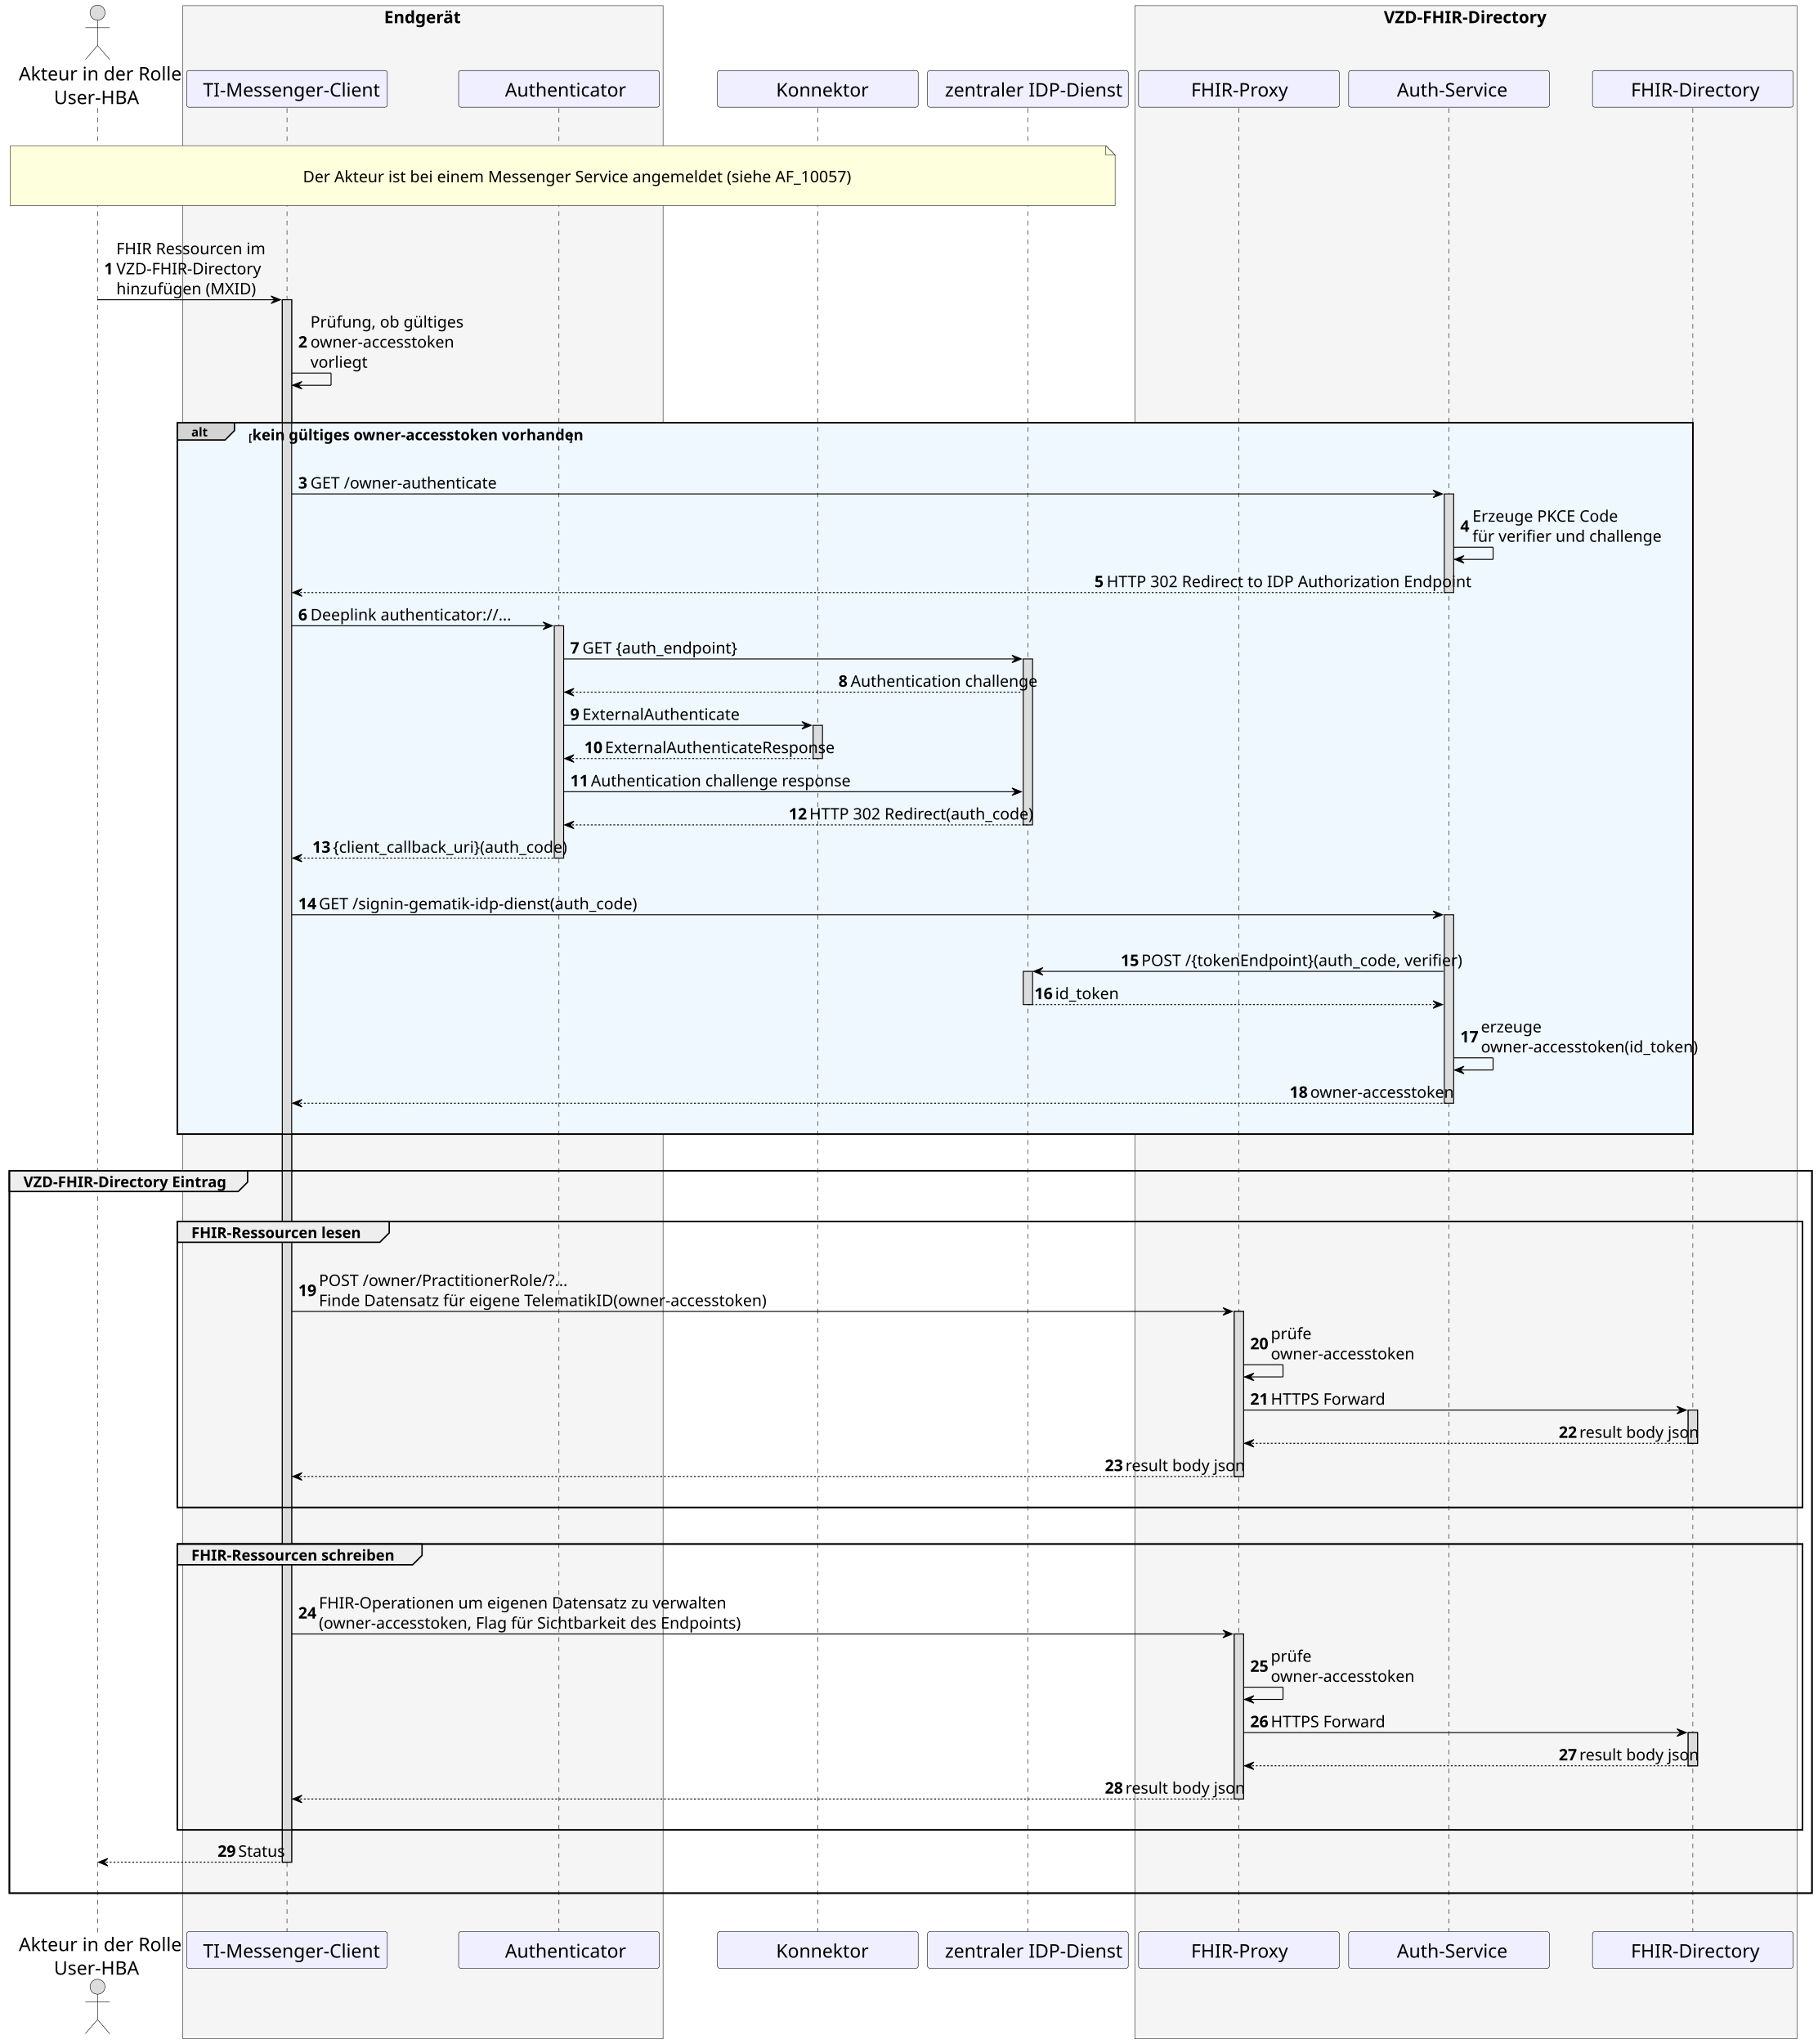
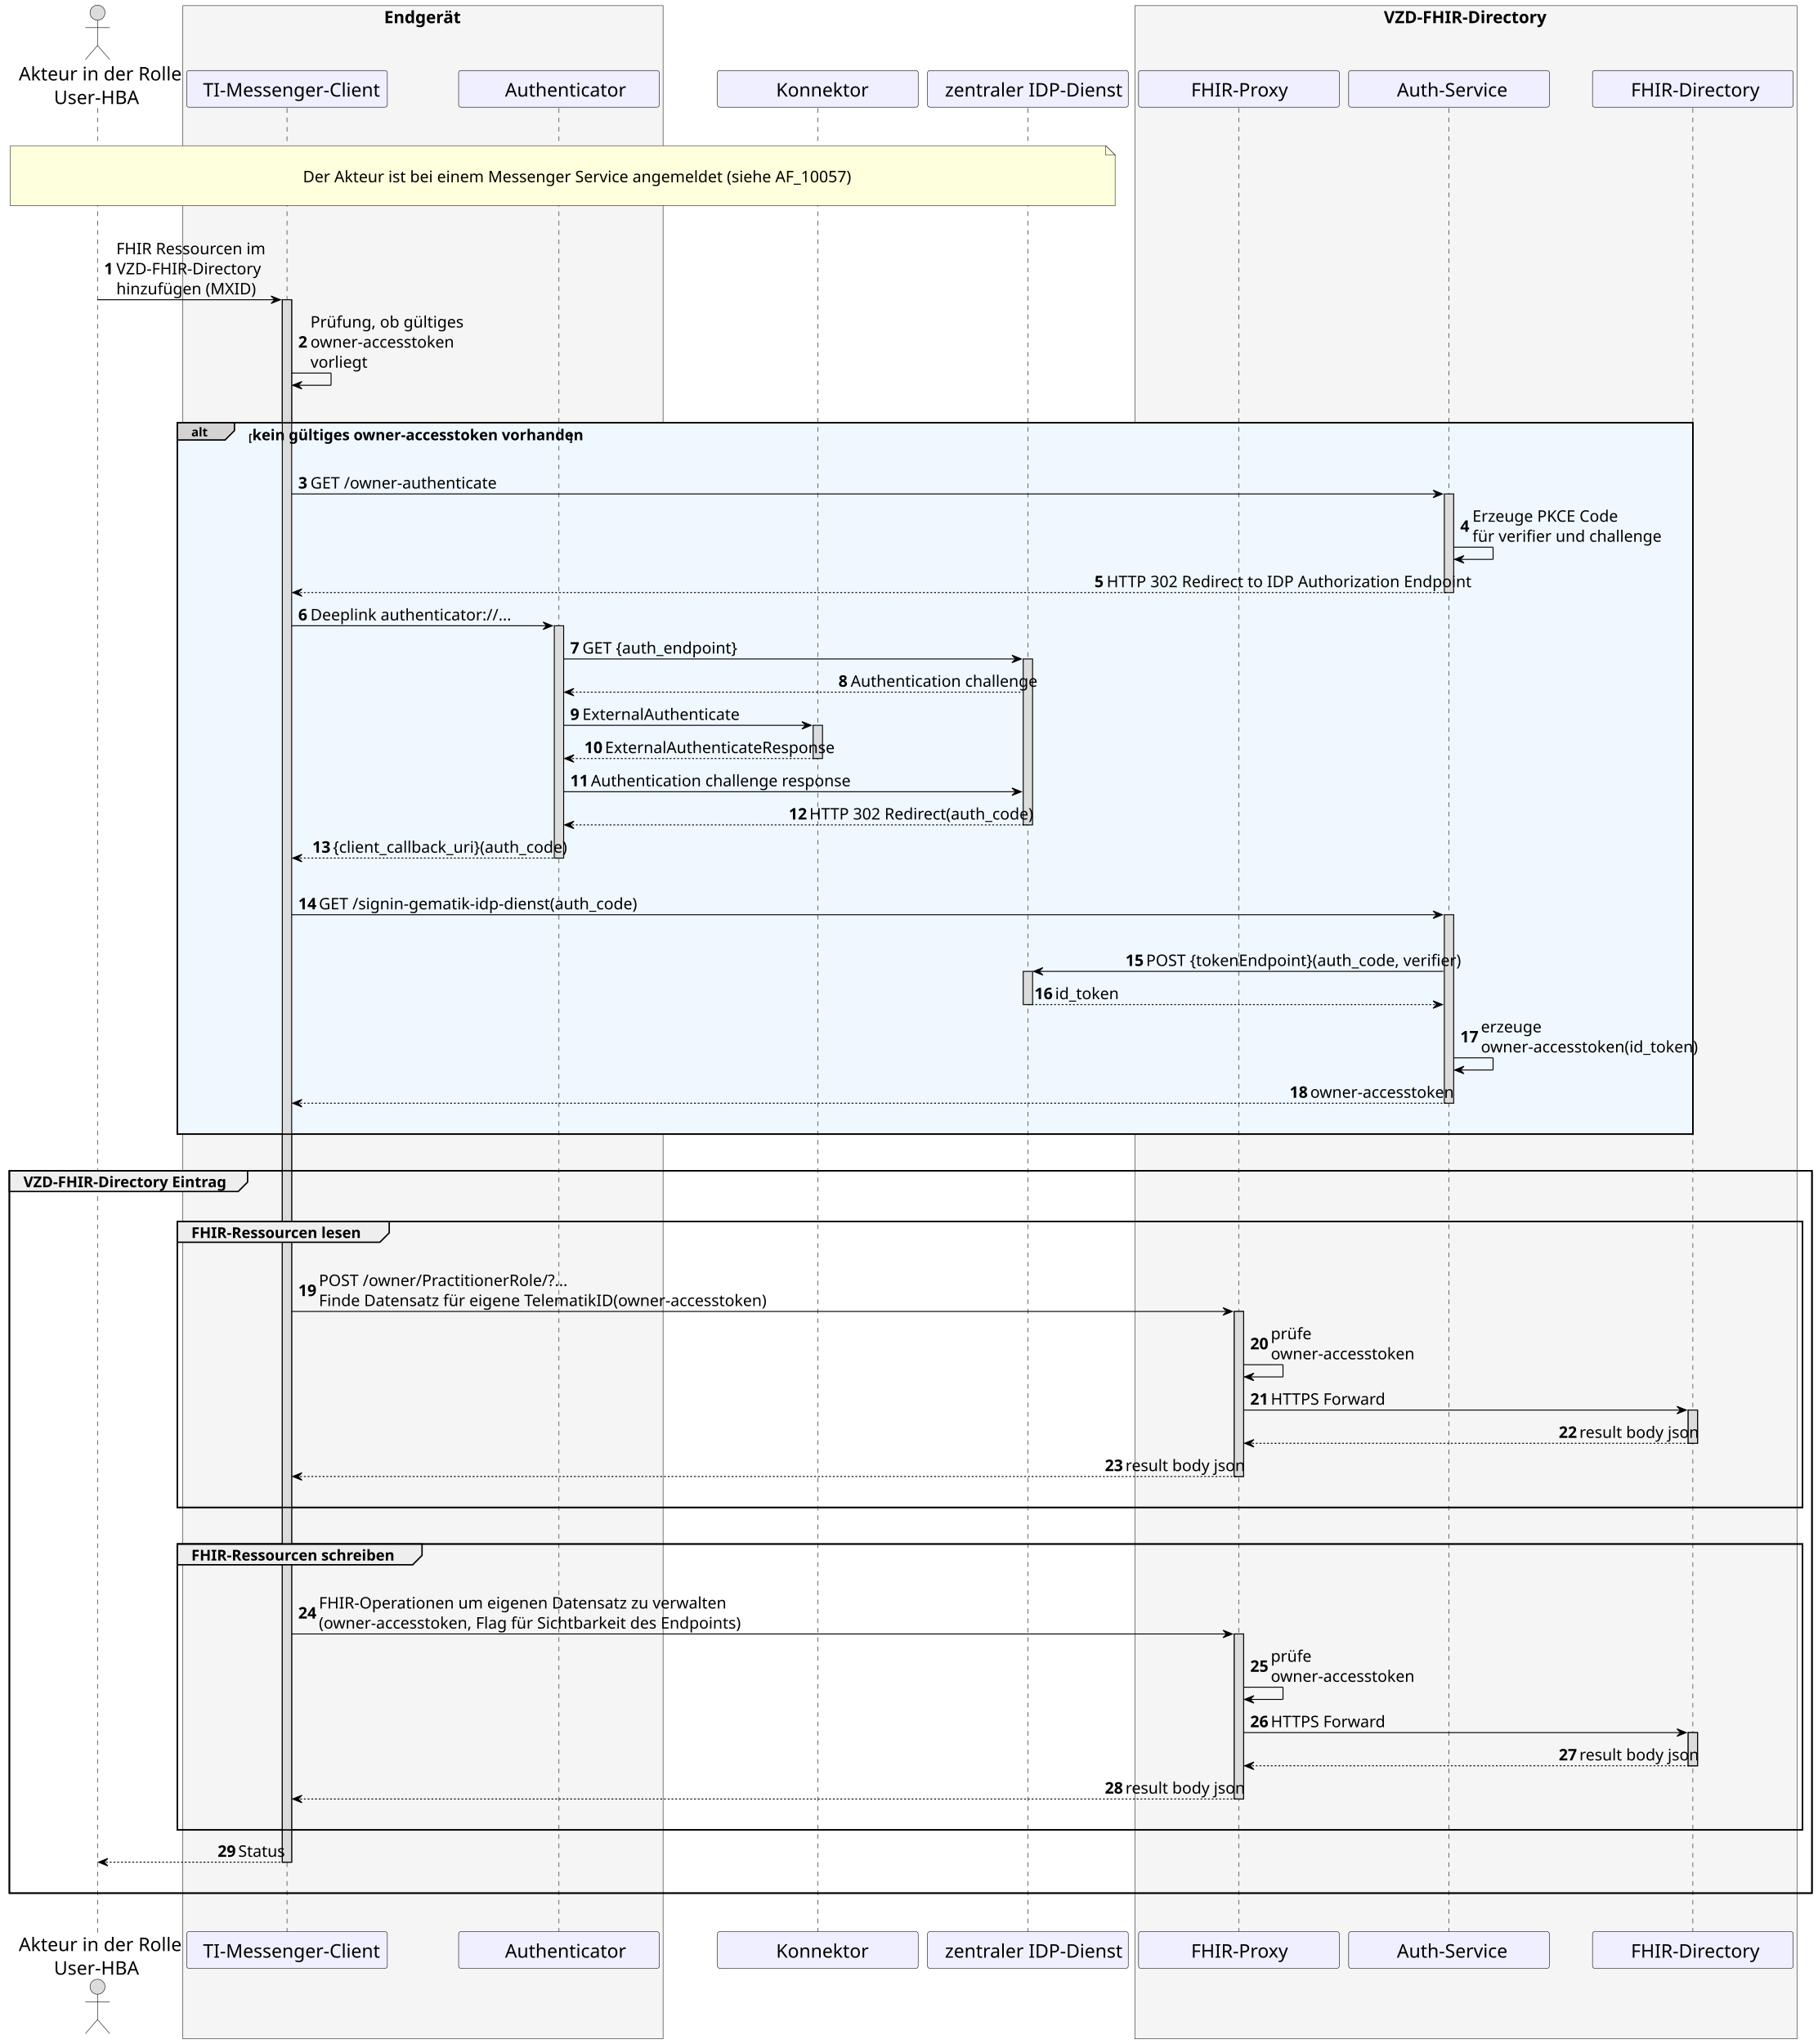
<svg xmlns="http://www.w3.org/2000/svg" contentStyleType="text/css" height="2179px" preserveAspectRatio="none" style="width:1938px;height:2179px;background:#FFFFFF;" version="1.1" viewBox="0 0 1938 2179" width="1938px" zoomAndPan="magnify">
  <defs />
  <g>
    <rect fill="#F5F5F5" height="2167.492" style="stroke:#181818;stroke-width:0.5;" width="512" x="195" y="6" />
    <text fill="#000000" font-family="sans-serif" font-size="18" font-weight="bold" lengthAdjust="spacing" textLength="79" x="409.5" y="24.686">Endgerät</text>
    <text fill="#000000" font-family="sans-serif" font-size="13" font-weight="bold" lengthAdjust="spacing" textLength="4" x="488.5" y="25.784"> </text>
    <rect fill="#F5F5F5" height="2167.492" style="stroke:#181818;stroke-width:0.5;" width="706" x="1210" y="6" />
    <text fill="#000000" font-family="sans-serif" font-size="18" font-weight="bold" lengthAdjust="spacing" textLength="171" x="1475.5" y="24.686">VZD-FHIR-Directory</text>
    <text fill="#000000" font-family="sans-serif" font-size="13" font-weight="bold" lengthAdjust="spacing" textLength="4" x="1646.5" y="25.784"> </text>
    <rect fill="#DCDCDC" height="1665.633" style="stroke:#000000;stroke-width:1.0;" width="10" x="301" y="319.547" />
    <rect fill="#DCDCDC" height="247.68" style="stroke:#000000;stroke-width:1.0;" width="10" x="591" y="667.086" />
    <rect fill="#DCDCDC" height="35.383" style="stroke:#000000;stroke-width:1.0;" width="10" x="867" y="773.234" />
    <rect fill="#DCDCDC" height="176.914" style="stroke:#000000;stroke-width:1.0;" width="10" x="1091" y="702.469" />
    <rect fill="#DCDCDC" height="35.383" style="stroke:#000000;stroke-width:1.0;" width="10" x="1091" y="1035.531" />
    <rect fill="#DCDCDC" height="175.914" style="stroke:#000000;stroke-width:1.0;" width="10" x="1316" y="1398.078" />
    <rect fill="#DCDCDC" height="175.914" style="stroke:#000000;stroke-width:1.0;" width="10" x="1316" y="1741.883" />
    <rect fill="#DCDCDC" height="105.148" style="stroke:#000000;stroke-width:1.0;" width="10" x="1540" y="526.555" />
    <rect fill="#DCDCDC" height="200.914" style="stroke:#000000;stroke-width:1.0;" width="10" x="1540" y="975.148" />
    <rect fill="#DCDCDC" height="35.383" style="stroke:#000000;stroke-width:1.0;" width="10" x="1800" y="1503.227" />
    <rect fill="#DCDCDC" height="35.383" style="stroke:#000000;stroke-width:1.0;" width="10" x="1800" y="1847.031" />
    <rect fill="#F0F8FF" height="758.367" style="stroke:#000000;stroke-width:1.5;" width="1616" x="189" y="450.695" />
    <rect fill="none" height="770.117" style="stroke:#000000;stroke-width:1.5;" width="1922" x="10" y="1248.062" />
    <rect fill="none" height="304.805" style="stroke:#000000;stroke-width:1.5;" width="1733" x="189" y="1302.188" />
    <rect fill="none" height="304.805" style="stroke:#000000;stroke-width:1.5;" width="1733" x="189" y="1645.992" />
    <line style="stroke:#000000;stroke-width:0.5;stroke-dasharray:5.0,5.0;" x1="104" x2="104" y1="115.312" y2="2060.18" />
    <line style="stroke:#000000;stroke-width:0.5;stroke-dasharray:5.0,5.0;" x1="306" x2="306" y1="115.312" y2="2060.18" />
    <line style="stroke:#000000;stroke-width:0.5;stroke-dasharray:5.0,5.0;" x1="596" x2="596" y1="115.312" y2="2060.18" />
    <line style="stroke:#000000;stroke-width:0.5;stroke-dasharray:5.0,5.0;" x1="872" x2="872" y1="115.312" y2="2060.18" />
    <line style="stroke:#000000;stroke-width:0.5;stroke-dasharray:5.0,5.0;" x1="1096" x2="1096" y1="115.312" y2="2060.18" />
    <line style="stroke:#000000;stroke-width:0.5;stroke-dasharray:5.0,5.0;" x1="1321" x2="1321" y1="115.312" y2="2060.18" />
    <line style="stroke:#000000;stroke-width:0.5;stroke-dasharray:5.0,5.0;" x1="1545" x2="1545" y1="115.312" y2="2060.18" />
    <line style="stroke:#000000;stroke-width:0.5;stroke-dasharray:5.0,5.0;" x1="1805" x2="1805" y1="115.312" y2="2060.18" />
    <text fill="#000000" font-family="sans-serif" font-size="20" lengthAdjust="spacing" textLength="162" x="20" y="85.762">Akteur in der Rolle</text>
    <text fill="#000000" font-family="sans-serif" font-size="20" lengthAdjust="spacing" textLength="87" x="57.5" y="110.918">User-HBA</text>
    <ellipse cx="104" cy="13.5" fill="#DCDCDC" rx="8" ry="8" style="stroke:#000000;stroke-width:0.5;" />
    <path d="M104,21.5 L104,48.5 M91,29.5 L117,29.5 M104,48.5 L91,63.5 M104,48.5 L117,63.5 " fill="none" style="stroke:#000000;stroke-width:0.5;" />
    <text fill="#000000" font-family="sans-serif" font-size="20" lengthAdjust="spacing" textLength="162" x="20" y="2079.941">Akteur in der Rolle</text>
    <text fill="#000000" font-family="sans-serif" font-size="20" lengthAdjust="spacing" textLength="87" x="57.5" y="2105.098">User-HBA</text>
    <ellipse cx="104" cy="2117.992" fill="#DCDCDC" rx="8" ry="8" style="stroke:#000000;stroke-width:0.5;" />
    <path d="M104,2125.992 L104,2152.992 M91,2133.992 L117,2133.992 M104,2152.992 L91,2167.992 M104,2152.992 L117,2167.992 " fill="none" style="stroke:#000000;stroke-width:0.5;" />
    <rect fill="#EFEFFF" height="39.156" rx="2.5" ry="2.5" style="stroke:#000000;stroke-width:0.5;" width="214" x="199" y="75.156" />
    <text fill="#000000" font-family="sans-serif" font-size="20" lengthAdjust="spacing" textLength="179" x="216.5" y="102.918">TI-Messenger-Client</text>
    <rect fill="#EFEFFF" height="39.156" rx="2.5" ry="2.5" style="stroke:#000000;stroke-width:0.5;" width="214" x="199" y="2059.18" />
    <text fill="#000000" font-family="sans-serif" font-size="20" lengthAdjust="spacing" textLength="179" x="216.5" y="2086.941">TI-Messenger-Client</text>
    <rect fill="#EFEFFF" height="39.156" rx="2.5" ry="2.5" style="stroke:#000000;stroke-width:0.5;" width="214" x="489" y="75.156" />
    <text fill="#000000" font-family="sans-serif" font-size="20" lengthAdjust="spacing" textLength="115" x="538.5" y="102.918">Authenticator</text>
    <rect fill="#EFEFFF" height="39.156" rx="2.5" ry="2.5" style="stroke:#000000;stroke-width:0.5;" width="214" x="489" y="2059.18" />
    <text fill="#000000" font-family="sans-serif" font-size="20" lengthAdjust="spacing" textLength="115" x="538.5" y="2086.941">Authenticator</text>
    <rect fill="#EFEFFF" height="39.156" rx="2.5" ry="2.5" style="stroke:#000000;stroke-width:0.5;" width="214" x="765" y="75.156" />
    <text fill="#000000" font-family="sans-serif" font-size="20" lengthAdjust="spacing" textLength="89" x="827.5" y="102.918">Konnektor</text>
    <rect fill="#EFEFFF" height="39.156" rx="2.5" ry="2.5" style="stroke:#000000;stroke-width:0.5;" width="214" x="765" y="2059.18" />
    <text fill="#000000" font-family="sans-serif" font-size="20" lengthAdjust="spacing" textLength="89" x="827.5" y="2086.941">Konnektor</text>
    <rect fill="#EFEFFF" height="39.156" rx="2.5" ry="2.5" style="stroke:#000000;stroke-width:0.5;" width="214" x="989" y="75.156" />
    <text fill="#000000" font-family="sans-serif" font-size="20" lengthAdjust="spacing" textLength="177" x="1007.5" y="102.918">zentraler IDP-Dienst</text>
    <rect fill="#EFEFFF" height="39.156" rx="2.5" ry="2.5" style="stroke:#000000;stroke-width:0.5;" width="214" x="989" y="2059.18" />
    <text fill="#000000" font-family="sans-serif" font-size="20" lengthAdjust="spacing" textLength="177" x="1007.5" y="2086.941">zentraler IDP-Dienst</text>
    <rect fill="#EFEFFF" height="39.156" rx="2.5" ry="2.5" style="stroke:#000000;stroke-width:0.5;" width="214" x="1214" y="75.156" />
    <text fill="#000000" font-family="sans-serif" font-size="20" lengthAdjust="spacing" textLength="102" x="1270" y="102.918">FHIR-Proxy</text>
    <rect fill="#EFEFFF" height="39.156" rx="2.5" ry="2.5" style="stroke:#000000;stroke-width:0.5;" width="214" x="1214" y="2059.18" />
    <text fill="#000000" font-family="sans-serif" font-size="20" lengthAdjust="spacing" textLength="102" x="1270" y="2086.941">FHIR-Proxy</text>
    <rect fill="#EFEFFF" height="39.156" rx="2.5" ry="2.5" style="stroke:#000000;stroke-width:0.5;" width="214" x="1438" y="75.156" />
    <text fill="#000000" font-family="sans-serif" font-size="20" lengthAdjust="spacing" textLength="111" x="1489.5" y="102.918">Auth-Service</text>
    <rect fill="#EFEFFF" height="39.156" rx="2.5" ry="2.5" style="stroke:#000000;stroke-width:0.5;" width="214" x="1438" y="2059.18" />
    <text fill="#000000" font-family="sans-serif" font-size="20" lengthAdjust="spacing" textLength="111" x="1489.5" y="2086.941">Auth-Service</text>
    <rect fill="#EFEFFF" height="39.156" rx="2.5" ry="2.5" style="stroke:#000000;stroke-width:0.5;" width="214" x="1698" y="75.156" />
    <text fill="#000000" font-family="sans-serif" font-size="20" lengthAdjust="spacing" textLength="132" x="1739" y="102.918">FHIR-Directory</text>
    <rect fill="#EFEFFF" height="39.156" rx="2.5" ry="2.5" style="stroke:#000000;stroke-width:0.5;" width="214" x="1698" y="2059.18" />
    <text fill="#000000" font-family="sans-serif" font-size="20" lengthAdjust="spacing" textLength="132" x="1739" y="2086.941">FHIR-Directory</text>
    <rect fill="#DCDCDC" height="1665.633" style="stroke:#000000;stroke-width:1.0;" width="10" x="301" y="319.547" />
    <rect fill="#DCDCDC" height="247.68" style="stroke:#000000;stroke-width:1.0;" width="10" x="591" y="667.086" />
    <rect fill="#DCDCDC" height="35.383" style="stroke:#000000;stroke-width:1.0;" width="10" x="867" y="773.234" />
    <rect fill="#DCDCDC" height="176.914" style="stroke:#000000;stroke-width:1.0;" width="10" x="1091" y="702.469" />
    <rect fill="#DCDCDC" height="35.383" style="stroke:#000000;stroke-width:1.0;" width="10" x="1091" y="1035.531" />
    <rect fill="#DCDCDC" height="175.914" style="stroke:#000000;stroke-width:1.0;" width="10" x="1316" y="1398.078" />
    <rect fill="#DCDCDC" height="175.914" style="stroke:#000000;stroke-width:1.0;" width="10" x="1316" y="1741.883" />
    <rect fill="#DCDCDC" height="105.148" style="stroke:#000000;stroke-width:1.0;" width="10" x="1540" y="526.555" />
    <rect fill="#DCDCDC" height="200.914" style="stroke:#000000;stroke-width:1.0;" width="10" x="1540" y="975.148" />
    <rect fill="#DCDCDC" height="35.383" style="stroke:#000000;stroke-width:1.0;" width="10" x="1800" y="1503.227" />
    <rect fill="#DCDCDC" height="35.383" style="stroke:#000000;stroke-width:1.0;" width="10" x="1800" y="1847.031" />
    <path d="M11,155.312 L11,219.312 L1189,219.312 L1189,165.312 L1179,155.312 L11,155.312 " fill="#FEFFDD" style="stroke:#181818;stroke-width:0.5;" />
    <path d="M1179,155.312 L1179,165.312 L1189,165.312 L1179,155.312 " fill="#FEFFDD" style="stroke:#181818;stroke-width:0.5;" />
    <text fill="#000000" font-family="sans-serif" font-size="13" lengthAdjust="spacing" textLength="4" x="323" y="173.808"> </text>
    <text fill="#000000" font-family="sans-serif" font-size="17" lengthAdjust="spacing" textLength="545" x="323" y="194.311">Der Akteur ist bei einem Messenger Service angemeldet (siehe AF_10057)</text>
    <text fill="#000000" font-family="sans-serif" font-size="13" lengthAdjust="spacing" textLength="4" x="323" y="211.542"> </text>
    <polygon fill="#000000" points="289,315.547,299,319.547,289,323.547,293,319.547" style="stroke:#000000;stroke-width:1.0;" />
    <line style="stroke:#000000;stroke-width:1.0;" x1="104" x2="295" y1="319.547" y2="319.547" />
    <text fill="#000000" font-family="sans-serif" font-size="17" font-weight="bold" lengthAdjust="spacing" textLength="9" x="111" y="292.429">1</text>
    <text fill="#000000" font-family="sans-serif" font-size="17" lengthAdjust="spacing" textLength="151" x="124" y="271.046">FHIR Ressourcen im</text>
    <text fill="#000000" font-family="sans-serif" font-size="17" lengthAdjust="spacing" textLength="149" x="124" y="292.429">VZD-FHIR-Directory</text>
    <text fill="#000000" font-family="sans-serif" font-size="17" lengthAdjust="spacing" textLength="138" x="124" y="313.812">hinzufügen (MXID)</text>
    <line style="stroke:#000000;stroke-width:1.0;" x1="311" x2="353" y1="397.695" y2="397.695" />
    <line style="stroke:#000000;stroke-width:1.0;" x1="353" x2="353" y1="397.695" y2="410.695" />
    <line style="stroke:#000000;stroke-width:1.0;" x1="312" x2="353" y1="410.695" y2="410.695" />
    <polygon fill="#000000" points="322,406.695,312,410.695,322,414.695,318,410.695" style="stroke:#000000;stroke-width:1.0;" />
    <text fill="#000000" font-family="sans-serif" font-size="17" font-weight="bold" lengthAdjust="spacing" textLength="9" x="318" y="370.577">2</text>
    <text fill="#000000" font-family="sans-serif" font-size="17" lengthAdjust="spacing" textLength="146" x="331" y="349.194">Prüfung, ob gültiges</text>
    <text fill="#000000" font-family="sans-serif" font-size="17" lengthAdjust="spacing" textLength="141" x="331" y="370.577">owner-accesstoken</text>
    <text fill="#000000" font-family="sans-serif" font-size="17" lengthAdjust="spacing" textLength="51" x="331" y="391.96">vorliegt</text>
    <path d="M189,450.695 L250,450.695 L250,459.047 L240,469.047 L189,469.047 L189,450.695 " fill="#D3D3D3" style="stroke:#000000;stroke-width:1.5;" />
    <rect fill="none" height="758.367" style="stroke:#000000;stroke-width:1.5;" width="1616" x="189" y="450.695" />
    <text fill="#000000" font-family="sans-serif" font-size="13" font-weight="bold" lengthAdjust="spacing" textLength="16" x="204" y="465.19">alt</text>
    <text fill="#000000" font-family="sans-serif" font-size="11" font-weight="bold" lengthAdjust="spacing" textLength="4" x="265" y="470.403">[</text>
    <text fill="#000000" font-family="sans-serif" font-size="16" font-weight="bold" lengthAdjust="spacing" textLength="338" x="269" y="469.305">kein gültiges owner-accesstoken vorhanden</text>
    <text fill="#000000" font-family="sans-serif" font-size="11" font-weight="bold" lengthAdjust="spacing" textLength="4" x="607" y="470.403">]</text>
    <polygon fill="#000000" points="1528,522.555,1538,526.555,1528,530.555,1532,526.555" style="stroke:#000000;stroke-width:1.0;" />
    <line style="stroke:#000000;stroke-width:1.0;" x1="311" x2="1534" y1="526.555" y2="526.555" />
    <text fill="#000000" font-family="sans-serif" font-size="17" font-weight="bold" lengthAdjust="spacing" textLength="9" x="318" y="520.819">3</text>
    <text fill="#000000" font-family="sans-serif" font-size="17" lengthAdjust="spacing" textLength="180" x="331" y="520.819">GET /owner-authenticate</text>
    <line style="stroke:#000000;stroke-width:1.0;" x1="1550" x2="1592" y1="583.32" y2="583.32" />
    <line style="stroke:#000000;stroke-width:1.0;" x1="1592" x2="1592" y1="583.32" y2="596.32" />
    <line style="stroke:#000000;stroke-width:1.0;" x1="1551" x2="1592" y1="596.32" y2="596.32" />
    <polygon fill="#000000" points="1561,592.32,1551,596.32,1561,600.32,1557,596.32" style="stroke:#000000;stroke-width:1.0;" />
    <text fill="#000000" font-family="sans-serif" font-size="17" font-weight="bold" lengthAdjust="spacing" textLength="9" x="1557" y="566.894">4</text>
    <text fill="#000000" font-family="sans-serif" font-size="17" lengthAdjust="spacing" textLength="155" x="1570" y="556.202">Erzeuge PKCE Code</text>
    <text fill="#000000" font-family="sans-serif" font-size="17" lengthAdjust="spacing" textLength="181" x="1570" y="577.585">für verifier und challenge</text>
    <polygon fill="#000000" points="322,627.703,312,631.703,322,635.703,318,631.703" style="stroke:#000000;stroke-width:1.0;" />
    <line style="stroke:#000000;stroke-width:1.0;stroke-dasharray:2.0,2.0;" x1="316" x2="1544" y1="631.703" y2="631.703" />
    <text fill="#000000" font-family="sans-serif" font-size="17" font-weight="bold" lengthAdjust="spacing" textLength="9" x="1167" y="625.968">5</text>
    <text fill="#000000" font-family="sans-serif" font-size="17" lengthAdjust="spacing" textLength="358" x="1180" y="625.968">HTTP 302 Redirect to IDP Authorization Endpoint</text>
    <polygon fill="#000000" points="579,663.086,589,667.086,579,671.086,583,667.086" style="stroke:#000000;stroke-width:1.0;" />
    <line style="stroke:#000000;stroke-width:1.0;" x1="311" x2="585" y1="667.086" y2="667.086" />
    <text fill="#000000" font-family="sans-serif" font-size="17" font-weight="bold" lengthAdjust="spacing" textLength="9" x="318" y="661.351">6</text>
    <text fill="#000000" font-family="sans-serif" font-size="17" lengthAdjust="spacing" textLength="192" x="331" y="661.351">Deeplink authenticator://...</text>
    <polygon fill="#000000" points="1079,698.469,1089,702.469,1079,706.469,1083,702.469" style="stroke:#000000;stroke-width:1.0;" />
    <line style="stroke:#000000;stroke-width:1.0;" x1="601" x2="1085" y1="702.469" y2="702.469" />
    <text fill="#000000" font-family="sans-serif" font-size="17" font-weight="bold" lengthAdjust="spacing" textLength="9" x="608" y="696.733">7</text>
    <text fill="#000000" font-family="sans-serif" font-size="17" lengthAdjust="spacing" textLength="151" x="621" y="696.733">GET {auth_endpoint}</text>
    <polygon fill="#000000" points="612,733.852,602,737.852,612,741.852,608,737.852" style="stroke:#000000;stroke-width:1.0;" />
    <line style="stroke:#000000;stroke-width:1.0;stroke-dasharray:2.0,2.0;" x1="606" x2="1090" y1="737.852" y2="737.852" />
    <text fill="#000000" font-family="sans-serif" font-size="17" font-weight="bold" lengthAdjust="spacing" textLength="9" x="894" y="732.116">8</text>
    <text fill="#000000" font-family="sans-serif" font-size="17" lengthAdjust="spacing" textLength="177" x="907" y="732.116">Authentication challenge</text>
    <polygon fill="#000000" points="855,769.234,865,773.234,855,777.234,859,773.234" style="stroke:#000000;stroke-width:1.0;" />
    <line style="stroke:#000000;stroke-width:1.0;" x1="601" x2="861" y1="773.234" y2="773.234" />
    <text fill="#000000" font-family="sans-serif" font-size="17" font-weight="bold" lengthAdjust="spacing" textLength="9" x="608" y="767.499">9</text>
    <text fill="#000000" font-family="sans-serif" font-size="17" lengthAdjust="spacing" textLength="148" x="621" y="767.499">ExternalAuthenticate</text>
    <polygon fill="#000000" points="612,804.617,602,808.617,612,812.617,608,808.617" style="stroke:#000000;stroke-width:1.0;" />
    <line style="stroke:#000000;stroke-width:1.0;stroke-dasharray:2.0,2.0;" x1="606" x2="871" y1="808.617" y2="808.617" />
    <text fill="#000000" font-family="sans-serif" font-size="17" font-weight="bold" lengthAdjust="spacing" textLength="18" x="623" y="802.882">10</text>
    <text fill="#000000" font-family="sans-serif" font-size="17" lengthAdjust="spacing" textLength="220" x="645" y="802.882">ExternalAuthenticateResponse</text>
    <polygon fill="#000000" points="1079,840,1089,844,1079,848,1083,844" style="stroke:#000000;stroke-width:1.0;" />
    <line style="stroke:#000000;stroke-width:1.0;" x1="601" x2="1085" y1="844" y2="844" />
    <text fill="#000000" font-family="sans-serif" font-size="17" font-weight="bold" lengthAdjust="spacing" textLength="18" x="608" y="838.265">11</text>
    <text fill="#000000" font-family="sans-serif" font-size="17" lengthAdjust="spacing" textLength="249" x="630" y="838.265">Authentication challenge response</text>
    <polygon fill="#000000" points="612,875.383,602,879.383,612,883.383,608,879.383" style="stroke:#000000;stroke-width:1.0;" />
    <line style="stroke:#000000;stroke-width:1.0;stroke-dasharray:2.0,2.0;" x1="606" x2="1095" y1="879.383" y2="879.383" />
    <text fill="#000000" font-family="sans-serif" font-size="17" font-weight="bold" lengthAdjust="spacing" textLength="18" x="841" y="873.648">12</text>
    <text fill="#000000" font-family="sans-serif" font-size="17" lengthAdjust="spacing" textLength="226" x="863" y="873.648">HTTP 302 Redirect(auth_code)</text>
    <polygon fill="#000000" points="322,910.766,312,914.766,322,918.766,318,914.766" style="stroke:#000000;stroke-width:1.0;" />
    <line style="stroke:#000000;stroke-width:1.0;stroke-dasharray:2.0,2.0;" x1="316" x2="595" y1="914.766" y2="914.766" />
    <text fill="#000000" font-family="sans-serif" font-size="17" font-weight="bold" lengthAdjust="spacing" textLength="18" x="333" y="909.03">13</text>
    <text fill="#000000" font-family="sans-serif" font-size="17" lengthAdjust="spacing" textLength="234" x="355" y="909.03">{client_callback_uri}(auth_code)</text>
    <polygon fill="#000000" points="1528,971.148,1538,975.148,1528,979.148,1532,975.148" style="stroke:#000000;stroke-width:1.0;" />
    <line style="stroke:#000000;stroke-width:1.0;" x1="311" x2="1534" y1="975.148" y2="975.148" />
    <text fill="#000000" font-family="sans-serif" font-size="17" font-weight="bold" lengthAdjust="spacing" textLength="18" x="318" y="969.413">14</text>
    <text fill="#000000" font-family="sans-serif" font-size="17" lengthAdjust="spacing" textLength="312" x="340" y="969.413">GET /signin-gematik-idp-dienst(auth_code)</text>
    <polygon fill="#000000" points="1112,1031.531,1102,1035.531,1112,1039.531,1108,1035.531" style="stroke:#000000;stroke-width:1.0;" />
    <line style="stroke:#000000;stroke-width:1.0;" x1="1106" x2="1539" y1="1035.531" y2="1035.531" />
-     <text fill="#000000" font-family="sans-serif" font-size="17" font-weight="bold" lengthAdjust="spacing" textLength="18" x="1195" y="1029.796">15</text>
-     <text fill="#000000" font-family="sans-serif" font-size="17" lengthAdjust="spacing" textLength="316" x="1217" y="1029.796">POST /{tokenEndpoint}(auth_code, verifier)</text>
+     <text fill="#000000" font-family="sans-serif" font-size="17" font-weight="bold" lengthAdjust="spacing" textLength="18" x="1200" y="1029.796">15</text>
+     <text fill="#000000" font-family="sans-serif" font-size="17" lengthAdjust="spacing" textLength="311" x="1222" y="1029.796">POST {tokenEndpoint}(auth_code, verifier)</text>
    <polygon fill="#000000" points="1528,1066.914,1538,1070.914,1528,1074.914,1532,1070.914" style="stroke:#000000;stroke-width:1.0;" />
    <line style="stroke:#000000;stroke-width:1.0;stroke-dasharray:2.0,2.0;" x1="1096" x2="1534" y1="1070.914" y2="1070.914" />
    <text fill="#000000" font-family="sans-serif" font-size="17" font-weight="bold" lengthAdjust="spacing" textLength="18" x="1103" y="1065.179">16</text>
    <text fill="#000000" font-family="sans-serif" font-size="17" lengthAdjust="spacing" textLength="61" x="1125" y="1065.179">id_token</text>
    <line style="stroke:#000000;stroke-width:1.0;" x1="1550" x2="1592" y1="1127.68" y2="1127.68" />
    <line style="stroke:#000000;stroke-width:1.0;" x1="1592" x2="1592" y1="1127.68" y2="1140.68" />
    <line style="stroke:#000000;stroke-width:1.0;" x1="1551" x2="1592" y1="1140.68" y2="1140.68" />
    <polygon fill="#000000" points="1561,1136.68,1551,1140.68,1561,1144.68,1557,1140.68" style="stroke:#000000;stroke-width:1.0;" />
    <text fill="#000000" font-family="sans-serif" font-size="17" font-weight="bold" lengthAdjust="spacing" textLength="18" x="1557" y="1111.253">17</text>
    <text fill="#000000" font-family="sans-serif" font-size="17" lengthAdjust="spacing" textLength="59" x="1579" y="1100.562">erzeuge</text>
    <text fill="#000000" font-family="sans-serif" font-size="17" lengthAdjust="spacing" textLength="214" x="1579" y="1121.944">owner-accesstoken(id_token)</text>
    <polygon fill="#000000" points="322,1172.062,312,1176.062,322,1180.062,318,1176.062" style="stroke:#000000;stroke-width:1.0;" />
    <line style="stroke:#000000;stroke-width:1.0;stroke-dasharray:2.0,2.0;" x1="316" x2="1544" y1="1176.062" y2="1176.062" />
    <text fill="#000000" font-family="sans-serif" font-size="17" font-weight="bold" lengthAdjust="spacing" textLength="18" x="1375" y="1170.327">18</text>
    <text fill="#000000" font-family="sans-serif" font-size="17" lengthAdjust="spacing" textLength="141" x="1397" y="1170.327">owner-accesstoken</text>
    <path d="M10,1248.062 L264,1248.062 L264,1260.188 L254,1270.188 L10,1270.188 L10,1248.062 " fill="#EEEEEE" style="stroke:#000000;stroke-width:1.5;" />
    <rect fill="none" height="770.117" style="stroke:#000000;stroke-width:1.5;" width="1922" x="10" y="1248.062" />
    <text fill="#000000" font-family="sans-serif" font-size="16" font-weight="bold" lengthAdjust="spacing" textLength="209" x="25" y="1265.672">VZD-FHIR-Directory Eintrag</text>
    <path d="M189,1302.188 L415,1302.188 L415,1314.312 L405,1324.312 L189,1324.312 L189,1302.188 " fill="#EEEEEE" style="stroke:#000000;stroke-width:1.5;" />
    <rect fill="none" height="304.805" style="stroke:#000000;stroke-width:1.5;" width="1733" x="189" y="1302.188" />
    <text fill="#000000" font-family="sans-serif" font-size="16" font-weight="bold" lengthAdjust="spacing" textLength="181" x="204" y="1319.797">FHIR-Ressourcen lesen</text>
    <polygon fill="#000000" points="1304,1394.078,1314,1398.078,1304,1402.078,1308,1398.078" style="stroke:#000000;stroke-width:1.0;" />
    <line style="stroke:#000000;stroke-width:1.0;" x1="311" x2="1310" y1="1398.078" y2="1398.078" />
    <text fill="#000000" font-family="sans-serif" font-size="17" font-weight="bold" lengthAdjust="spacing" textLength="18" x="318" y="1381.651">19</text>
    <text fill="#000000" font-family="sans-serif" font-size="17" lengthAdjust="spacing" textLength="247" x="340" y="1370.96">POST /owner/PractitionerRole/?...</text>
    <text fill="#000000" font-family="sans-serif" font-size="17" lengthAdjust="spacing" textLength="440" x="340" y="1392.343">Finde Datensatz für eigene TelematikID(owner-accesstoken)</text>
    <line style="stroke:#000000;stroke-width:1.0;" x1="1326" x2="1368" y1="1454.844" y2="1454.844" />
    <line style="stroke:#000000;stroke-width:1.0;" x1="1368" x2="1368" y1="1454.844" y2="1467.844" />
    <line style="stroke:#000000;stroke-width:1.0;" x1="1327" x2="1368" y1="1467.844" y2="1467.844" />
    <polygon fill="#000000" points="1337,1463.844,1327,1467.844,1337,1471.844,1333,1467.844" style="stroke:#000000;stroke-width:1.0;" />
    <text fill="#000000" font-family="sans-serif" font-size="17" font-weight="bold" lengthAdjust="spacing" textLength="18" x="1333" y="1438.417">20</text>
    <text fill="#000000" font-family="sans-serif" font-size="17" lengthAdjust="spacing" textLength="38" x="1355" y="1427.726">prüfe</text>
    <text fill="#000000" font-family="sans-serif" font-size="17" lengthAdjust="spacing" textLength="141" x="1355" y="1449.108">owner-accesstoken</text>
    <polygon fill="#000000" points="1788,1499.227,1798,1503.227,1788,1507.227,1792,1503.227" style="stroke:#000000;stroke-width:1.0;" />
    <line style="stroke:#000000;stroke-width:1.0;" x1="1326" x2="1794" y1="1503.227" y2="1503.227" />
    <text fill="#000000" font-family="sans-serif" font-size="17" font-weight="bold" lengthAdjust="spacing" textLength="18" x="1333" y="1497.491">21</text>
    <text fill="#000000" font-family="sans-serif" font-size="17" lengthAdjust="spacing" textLength="116" x="1355" y="1497.491">HTTPS Forward</text>
    <polygon fill="#000000" points="1337,1534.609,1327,1538.609,1337,1542.609,1333,1538.609" style="stroke:#000000;stroke-width:1.0;" />
    <line style="stroke:#000000;stroke-width:1.0;stroke-dasharray:2.0,2.0;" x1="1331" x2="1804" y1="1538.609" y2="1538.609" />
    <text fill="#000000" font-family="sans-serif" font-size="17" font-weight="bold" lengthAdjust="spacing" textLength="18" x="1662" y="1532.874">22</text>
    <text fill="#000000" font-family="sans-serif" font-size="17" lengthAdjust="spacing" textLength="114" x="1684" y="1532.874">result body json</text>
    <polygon fill="#000000" points="322,1569.992,312,1573.992,322,1577.992,318,1573.992" style="stroke:#000000;stroke-width:1.0;" />
    <line style="stroke:#000000;stroke-width:1.0;stroke-dasharray:2.0,2.0;" x1="316" x2="1320" y1="1573.992" y2="1573.992" />
    <text fill="#000000" font-family="sans-serif" font-size="17" font-weight="bold" lengthAdjust="spacing" textLength="18" x="1178" y="1568.257">23</text>
    <text fill="#000000" font-family="sans-serif" font-size="17" lengthAdjust="spacing" textLength="114" x="1200" y="1568.257">result body json</text>
    <path d="M189,1645.992 L450,1645.992 L450,1658.117 L440,1668.117 L189,1668.117 L189,1645.992 " fill="#EEEEEE" style="stroke:#000000;stroke-width:1.5;" />
    <rect fill="none" height="304.805" style="stroke:#000000;stroke-width:1.5;" width="1733" x="189" y="1645.992" />
    <text fill="#000000" font-family="sans-serif" font-size="16" font-weight="bold" lengthAdjust="spacing" textLength="216" x="204" y="1663.602">FHIR-Ressourcen schreiben</text>
    <polygon fill="#000000" points="1304,1737.883,1314,1741.883,1304,1745.883,1308,1741.883" style="stroke:#000000;stroke-width:1.0;" />
    <line style="stroke:#000000;stroke-width:1.0;" x1="311" x2="1310" y1="1741.883" y2="1741.883" />
    <text fill="#000000" font-family="sans-serif" font-size="17" font-weight="bold" lengthAdjust="spacing" textLength="18" x="318" y="1725.456">24</text>
    <text fill="#000000" font-family="sans-serif" font-size="17" lengthAdjust="spacing" textLength="393" x="340" y="1714.765">FHIR-Operationen um eigenen Datensatz zu verwalten</text>
    <text fill="#000000" font-family="sans-serif" font-size="17" lengthAdjust="spacing" textLength="418" x="340" y="1736.148">(owner-accesstoken, Flag für Sichtbarkeit des Endpoints)</text>
    <line style="stroke:#000000;stroke-width:1.0;" x1="1326" x2="1368" y1="1798.648" y2="1798.648" />
    <line style="stroke:#000000;stroke-width:1.0;" x1="1368" x2="1368" y1="1798.648" y2="1811.648" />
    <line style="stroke:#000000;stroke-width:1.0;" x1="1327" x2="1368" y1="1811.648" y2="1811.648" />
    <polygon fill="#000000" points="1337,1807.648,1327,1811.648,1337,1815.648,1333,1811.648" style="stroke:#000000;stroke-width:1.0;" />
    <text fill="#000000" font-family="sans-serif" font-size="17" font-weight="bold" lengthAdjust="spacing" textLength="18" x="1333" y="1782.222">25</text>
    <text fill="#000000" font-family="sans-serif" font-size="17" lengthAdjust="spacing" textLength="38" x="1355" y="1771.53">prüfe</text>
    <text fill="#000000" font-family="sans-serif" font-size="17" lengthAdjust="spacing" textLength="141" x="1355" y="1792.913">owner-accesstoken</text>
    <polygon fill="#000000" points="1788,1843.031,1798,1847.031,1788,1851.031,1792,1847.031" style="stroke:#000000;stroke-width:1.0;" />
    <line style="stroke:#000000;stroke-width:1.0;" x1="1326" x2="1794" y1="1847.031" y2="1847.031" />
    <text fill="#000000" font-family="sans-serif" font-size="17" font-weight="bold" lengthAdjust="spacing" textLength="18" x="1333" y="1841.296">26</text>
    <text fill="#000000" font-family="sans-serif" font-size="17" lengthAdjust="spacing" textLength="116" x="1355" y="1841.296">HTTPS Forward</text>
    <polygon fill="#000000" points="1337,1878.414,1327,1882.414,1337,1886.414,1333,1882.414" style="stroke:#000000;stroke-width:1.0;" />
    <line style="stroke:#000000;stroke-width:1.0;stroke-dasharray:2.0,2.0;" x1="1331" x2="1804" y1="1882.414" y2="1882.414" />
    <text fill="#000000" font-family="sans-serif" font-size="17" font-weight="bold" lengthAdjust="spacing" textLength="18" x="1662" y="1876.679">27</text>
    <text fill="#000000" font-family="sans-serif" font-size="17" lengthAdjust="spacing" textLength="114" x="1684" y="1876.679">result body json</text>
    <polygon fill="#000000" points="322,1913.797,312,1917.797,322,1921.797,318,1917.797" style="stroke:#000000;stroke-width:1.0;" />
    <line style="stroke:#000000;stroke-width:1.0;stroke-dasharray:2.0,2.0;" x1="316" x2="1320" y1="1917.797" y2="1917.797" />
    <text fill="#000000" font-family="sans-serif" font-size="17" font-weight="bold" lengthAdjust="spacing" textLength="18" x="1178" y="1912.062">28</text>
    <text fill="#000000" font-family="sans-serif" font-size="17" lengthAdjust="spacing" textLength="114" x="1200" y="1912.062">result body json</text>
    <polygon fill="#000000" points="115,1981.18,105,1985.18,115,1989.18,111,1985.18" style="stroke:#000000;stroke-width:1.0;" />
    <line style="stroke:#000000;stroke-width:1.0;stroke-dasharray:2.0,2.0;" x1="109" x2="305" y1="1985.18" y2="1985.18" />
    <text fill="#000000" font-family="sans-serif" font-size="17" font-weight="bold" lengthAdjust="spacing" textLength="18" x="232" y="1979.444">29</text>
    <text fill="#000000" font-family="sans-serif" font-size="17" lengthAdjust="spacing" textLength="45" x="254" y="1979.444">Status</text>
  </g>
</svg>
